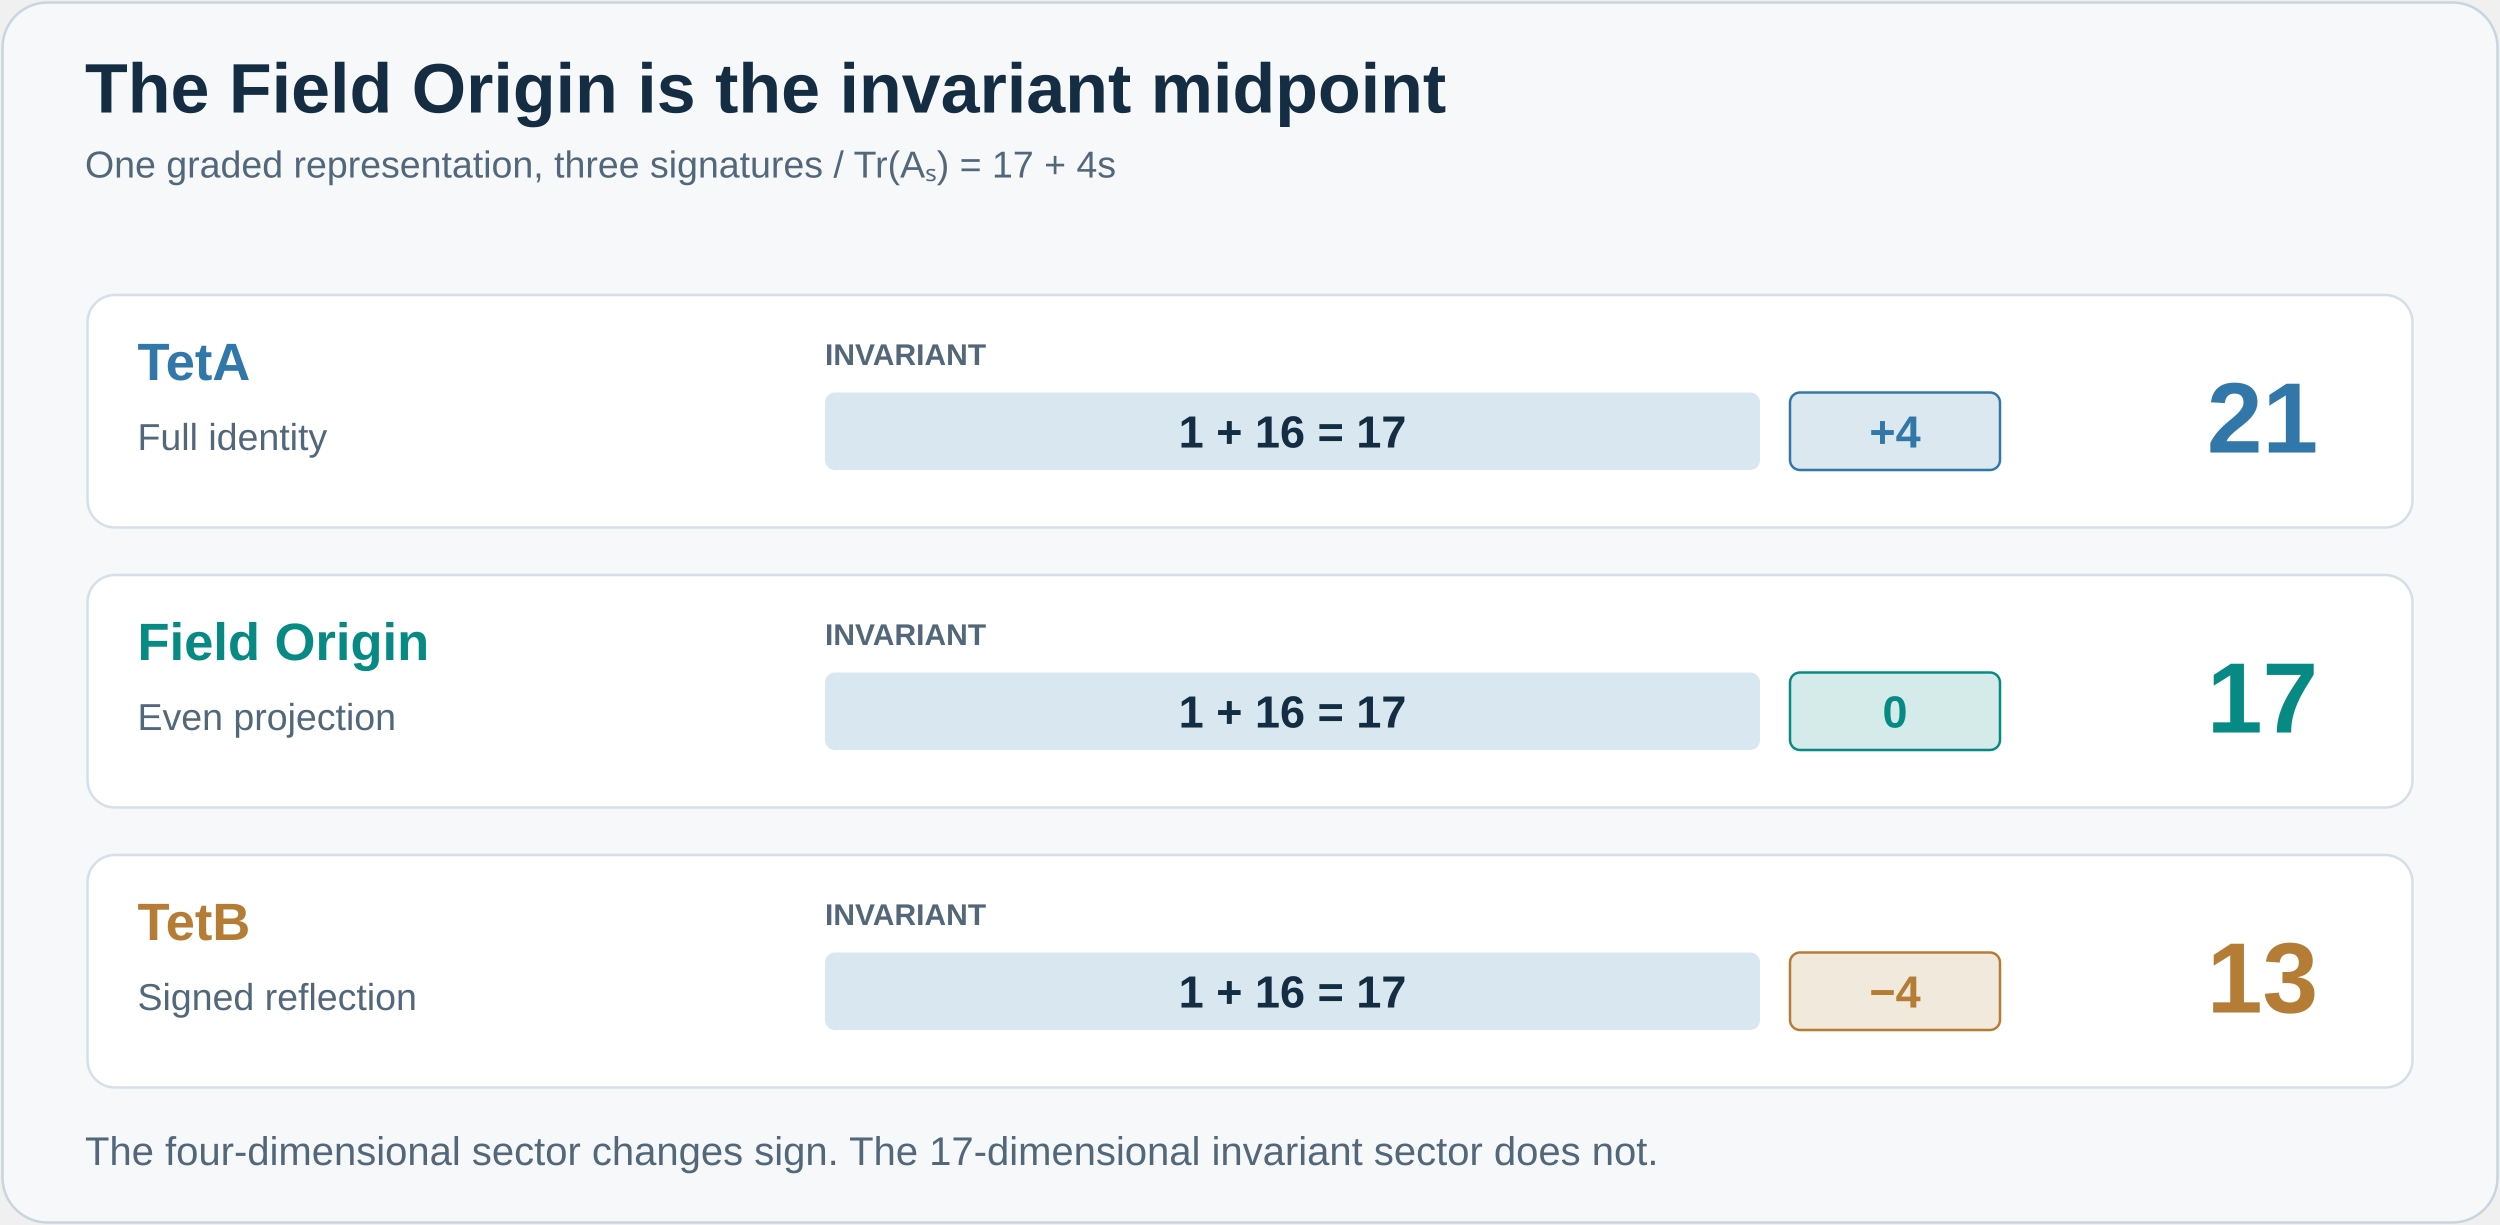
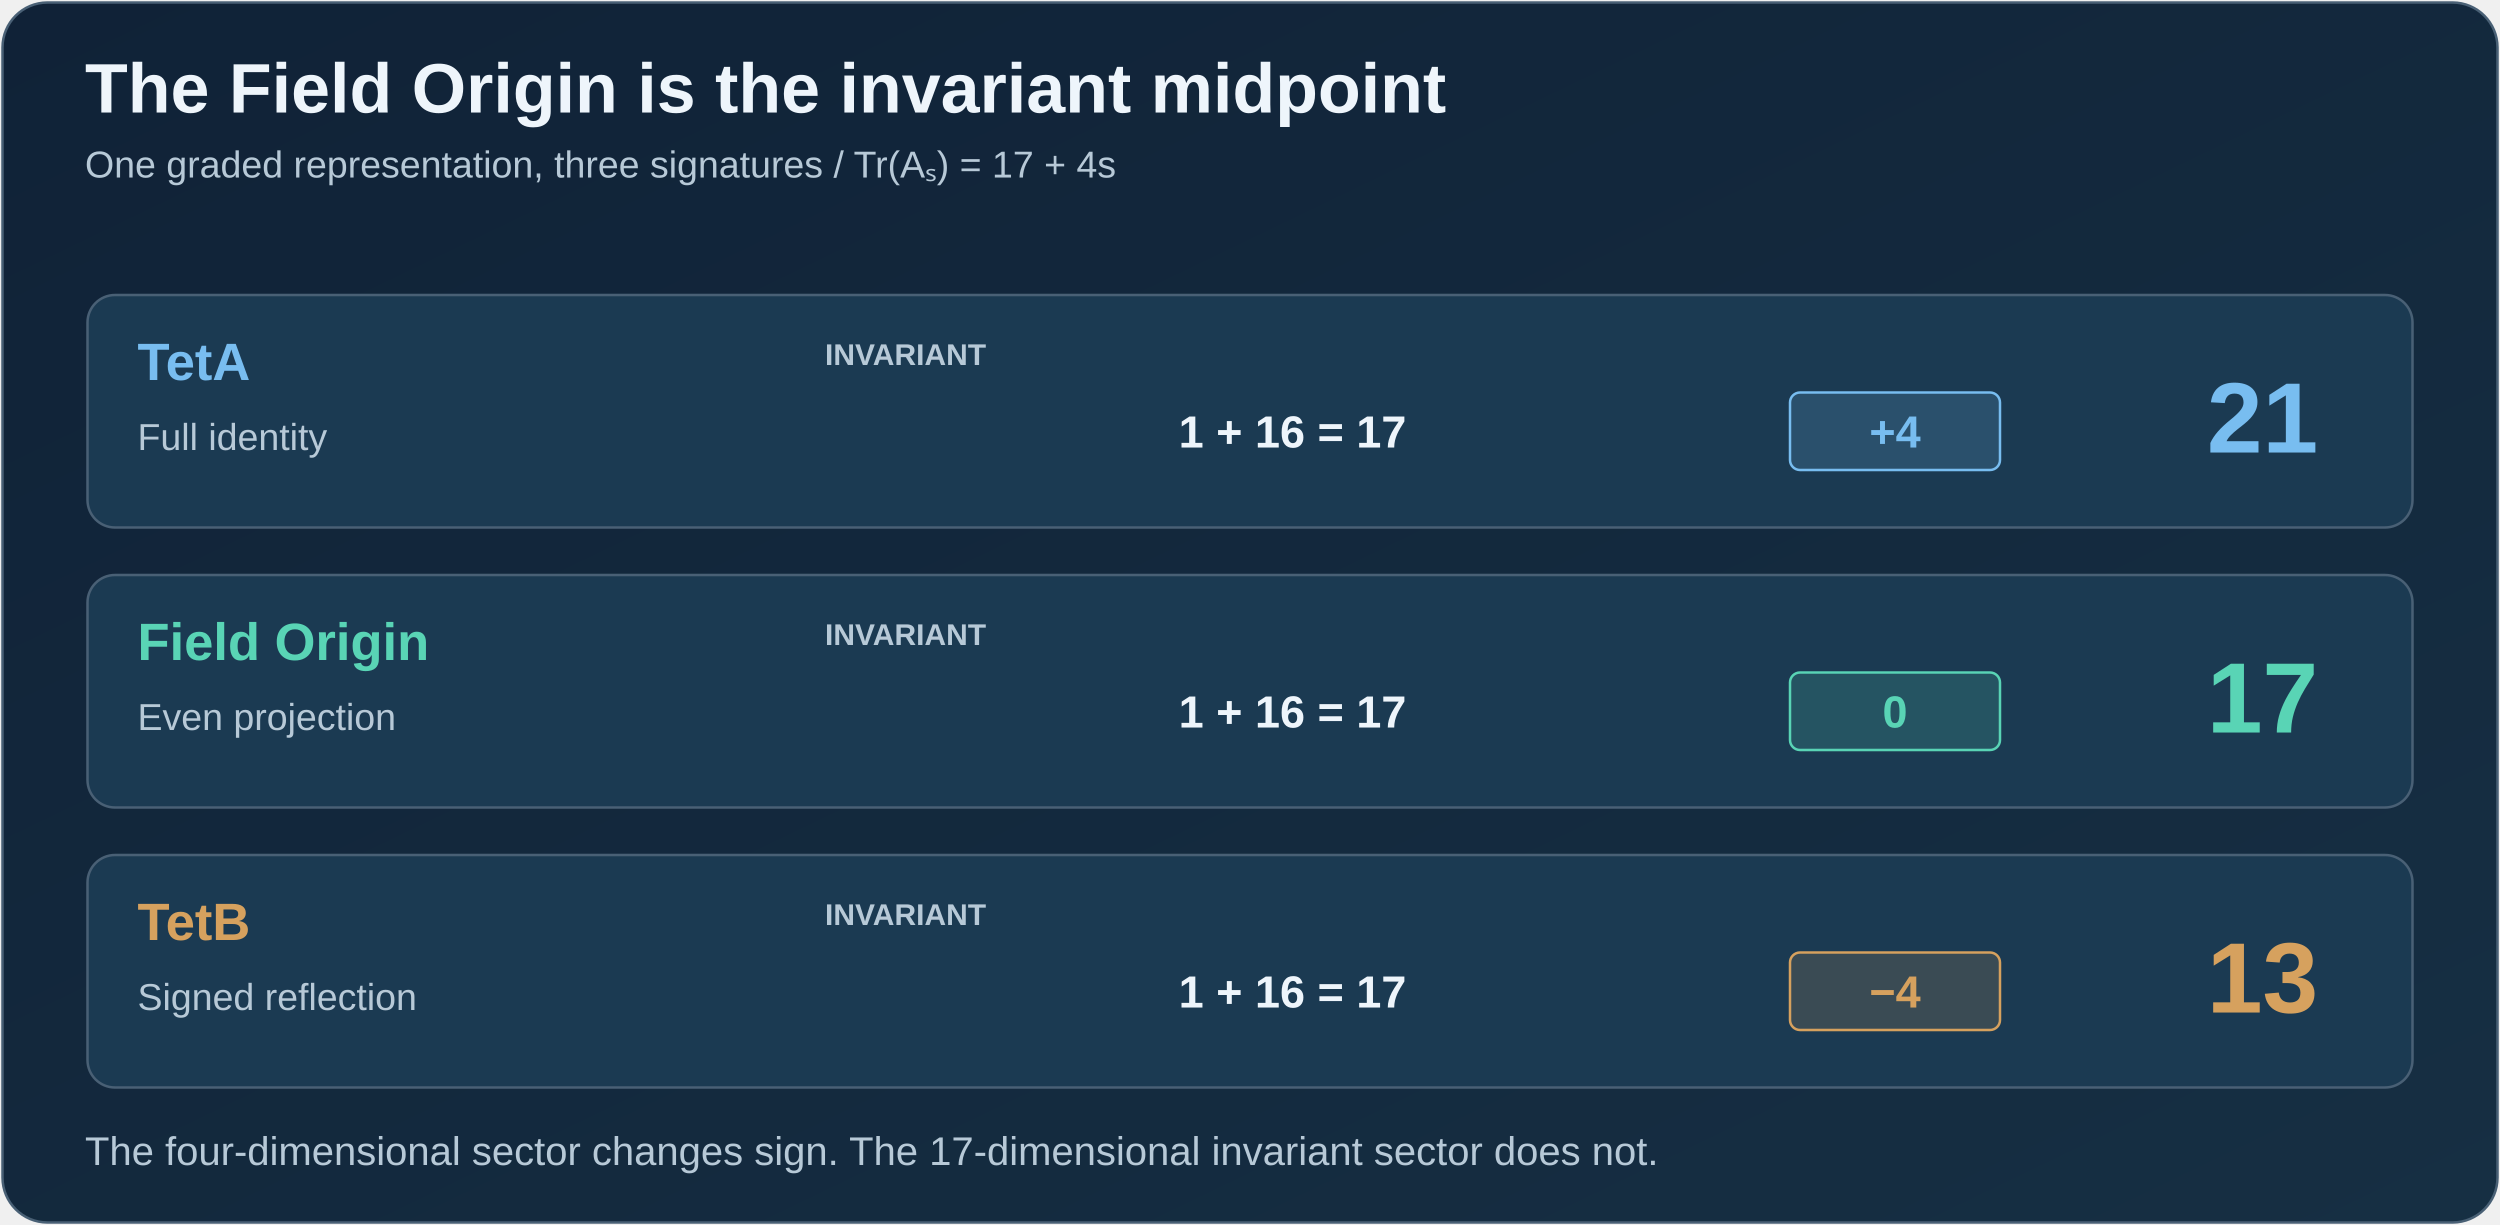
<svg xmlns="http://www.w3.org/2000/svg" width="1000" height="490" viewBox="0 0 1000 490" role="img">
  <defs>
+     <linearGradient id="gpbg" x2="1" y2="1">
+       <stop stop-color="#102237" />
+       <stop offset="1" stop-color="#162f43" />
+     </linearGradient>
    <linearGradient id="stone" x2="0.75" y2="1">
      <stop stop-color="#f3d6a0" />
      <stop offset="1" stop-color="#b7894f" />
    </linearGradient>
    <linearGradient id="shade" x2="1" y2="1">
      <stop stop-color="#b89c76" />
      <stop offset="1" stop-color="#6d593d" />
    </linearGradient>
    <linearGradient id="dark" x2="1" y2="1">
      <stop stop-color="#0a192b" />
      <stop offset="1" stop-color="#1a3e50" />
    </linearGradient>
  </defs>
-   <rect x="1" y="1" width="998" height="488" rx="18" fill="#f6f8fa" stroke="#c8d5df" />
-   <g font-family="Arial, Helvetica, sans-serif" fill="#142d43">
-     <text x="34" y="45" font-size="28" fill="#142d43" font-weight="700" text-anchor="start">The Field Origin is the invariant midpoint</text>
-     <text x="34" y="71" font-size="15" fill="#52677a" font-weight="400" text-anchor="start">One graded representation, three signatures  /  Tr(Aₛ) = 17 + 4s</text>
-     <rect x="35" y="118" width="930" height="93" rx="11" fill="white" stroke="#d4dfe8" />
-     <text x="55" y="152" font-size="21" fill="#3277a9" font-weight="700" text-anchor="start">TetA</text>
-     <text x="55" y="180" font-size="15" fill="#52677a" font-weight="400" text-anchor="start">Full identity</text>
-     <text x="330" y="146" font-size="12" fill="#52677a" font-weight="700" text-anchor="start">INVARIANT</text>
-     <rect x="330" y="157" width="374" height="31" rx="4" fill="#d8e7f0" />
-     <rect x="716" y="157" width="84" height="31" rx="4" fill="#3277a9" fill-opacity=".17" stroke="#3277a9" />
-     <text x="517" y="179" font-size="18" fill="#142d43" font-weight="700" text-anchor="middle">1 + 16 = 17</text>
-     <text x="758" y="179" font-size="18" fill="#3277a9" font-weight="700" text-anchor="middle">+4</text>
-     <text x="905" y="181" font-size="40" fill="#3277a9" font-weight="700" text-anchor="middle">21</text>
-     <rect x="35" y="230" width="930" height="93" rx="11" fill="white" stroke="#d4dfe8" />
-     <text x="55" y="264" font-size="21" fill="#078a83" font-weight="700" text-anchor="start">Field Origin</text>
-     <text x="55" y="292" font-size="15" fill="#52677a" font-weight="400" text-anchor="start">Even projection</text>
-     <text x="330" y="258" font-size="12" fill="#52677a" font-weight="700" text-anchor="start">INVARIANT</text>
-     <rect x="330" y="269" width="374" height="31" rx="4" fill="#d8e7f0" />
-     <rect x="716" y="269" width="84" height="31" rx="4" fill="#078a83" fill-opacity=".17" stroke="#078a83" />
-     <text x="517" y="291" font-size="18" fill="#142d43" font-weight="700" text-anchor="middle">1 + 16 = 17</text>
-     <text x="758" y="291" font-size="18" fill="#078a83" font-weight="700" text-anchor="middle">0</text>
-     <text x="905" y="293" font-size="40" fill="#078a83" font-weight="700" text-anchor="middle">17</text>
-     <rect x="35" y="342" width="930" height="93" rx="11" fill="white" stroke="#d4dfe8" />
-     <text x="55" y="376" font-size="21" fill="#b57c36" font-weight="700" text-anchor="start">TetB</text>
-     <text x="55" y="404" font-size="15" fill="#52677a" font-weight="400" text-anchor="start">Signed reflection</text>
-     <text x="330" y="370" font-size="12" fill="#52677a" font-weight="700" text-anchor="start">INVARIANT</text>
-     <rect x="330" y="381" width="374" height="31" rx="4" fill="#d8e7f0" />
-     <rect x="716" y="381" width="84" height="31" rx="4" fill="#b57c36" fill-opacity=".17" stroke="#b57c36" />
-     <text x="517" y="403" font-size="18" fill="#142d43" font-weight="700" text-anchor="middle">1 + 16 = 17</text>
-     <text x="758" y="403" font-size="18" fill="#b57c36" font-weight="700" text-anchor="middle">−4</text>
-     <text x="905" y="405" font-size="40" fill="#b57c36" font-weight="700" text-anchor="middle">13</text>
-     <text x="34" y="466" font-size="16" fill="#52677a" font-weight="400" text-anchor="start">The four-dimensional sector changes sign. The 17-dimensional invariant sector does not.</text>
+   <rect x="1" y="1" width="998" height="488" rx="18" fill="url(#gpbg)" stroke="#496075" />
+   <g font-family="Arial, Helvetica, sans-serif" fill="#eef5fb">
+     <text x="34" y="45" font-size="28" fill="#eef5fb" font-weight="700" text-anchor="start">The Field Origin is the invariant midpoint</text>
+     <text x="34" y="71" font-size="15" fill="#b7c9d7" font-weight="400" text-anchor="start">One graded representation, three signatures  /  Tr(Aₛ) = 17 + 4s</text>
+     <rect x="35" y="118" width="930" height="93" rx="11" fill="#1b3a52" stroke="#496075" />
+     <text x="55" y="152" font-size="21" fill="#78bdf0" font-weight="700" text-anchor="start">TetA</text>
+     <text x="55" y="180" font-size="15" fill="#b7c9d7" font-weight="400" text-anchor="start">Full identity</text>
+     <text x="330" y="146" font-size="12" fill="#b7c9d7" font-weight="700" text-anchor="start">INVARIANT</text>
+     <rect x="330" y="157" width="374" height="31" rx="4" fill="#1b3a52" />
+     <rect x="716" y="157" width="84" height="31" rx="4" fill="#78bdf0" fill-opacity=".17" stroke="#78bdf0" />
+     <text x="517" y="179" font-size="18" fill="#eef5fb" font-weight="700" text-anchor="middle">1 + 16 = 17</text>
+     <text x="758" y="179" font-size="18" fill="#78bdf0" font-weight="700" text-anchor="middle">+4</text>
+     <text x="905" y="181" font-size="40" fill="#78bdf0" font-weight="700" text-anchor="middle">21</text>
+     <rect x="35" y="230" width="930" height="93" rx="11" fill="#1b3a52" stroke="#496075" />
+     <text x="55" y="264" font-size="21" fill="#59d4b5" font-weight="700" text-anchor="start">Field Origin</text>
+     <text x="55" y="292" font-size="15" fill="#b7c9d7" font-weight="400" text-anchor="start">Even projection</text>
+     <text x="330" y="258" font-size="12" fill="#b7c9d7" font-weight="700" text-anchor="start">INVARIANT</text>
+     <rect x="330" y="269" width="374" height="31" rx="4" fill="#1b3a52" />
+     <rect x="716" y="269" width="84" height="31" rx="4" fill="#59d4b5" fill-opacity=".17" stroke="#59d4b5" />
+     <text x="517" y="291" font-size="18" fill="#eef5fb" font-weight="700" text-anchor="middle">1 + 16 = 17</text>
+     <text x="758" y="291" font-size="18" fill="#59d4b5" font-weight="700" text-anchor="middle">0</text>
+     <text x="905" y="293" font-size="40" fill="#59d4b5" font-weight="700" text-anchor="middle">17</text>
+     <rect x="35" y="342" width="930" height="93" rx="11" fill="#1b3a52" stroke="#496075" />
+     <text x="55" y="376" font-size="21" fill="#d6a15e" font-weight="700" text-anchor="start">TetB</text>
+     <text x="55" y="404" font-size="15" fill="#b7c9d7" font-weight="400" text-anchor="start">Signed reflection</text>
+     <text x="330" y="370" font-size="12" fill="#b7c9d7" font-weight="700" text-anchor="start">INVARIANT</text>
+     <rect x="330" y="381" width="374" height="31" rx="4" fill="#1b3a52" />
+     <rect x="716" y="381" width="84" height="31" rx="4" fill="#d6a15e" fill-opacity=".17" stroke="#d6a15e" />
+     <text x="517" y="403" font-size="18" fill="#eef5fb" font-weight="700" text-anchor="middle">1 + 16 = 17</text>
+     <text x="758" y="403" font-size="18" fill="#d6a15e" font-weight="700" text-anchor="middle">−4</text>
+     <text x="905" y="405" font-size="40" fill="#d6a15e" font-weight="700" text-anchor="middle">13</text>
+     <text x="34" y="466" font-size="16" fill="#b7c9d7" font-weight="400" text-anchor="start">The four-dimensional sector changes sign. The 17-dimensional invariant sector does not.</text>
  </g>
</svg>
